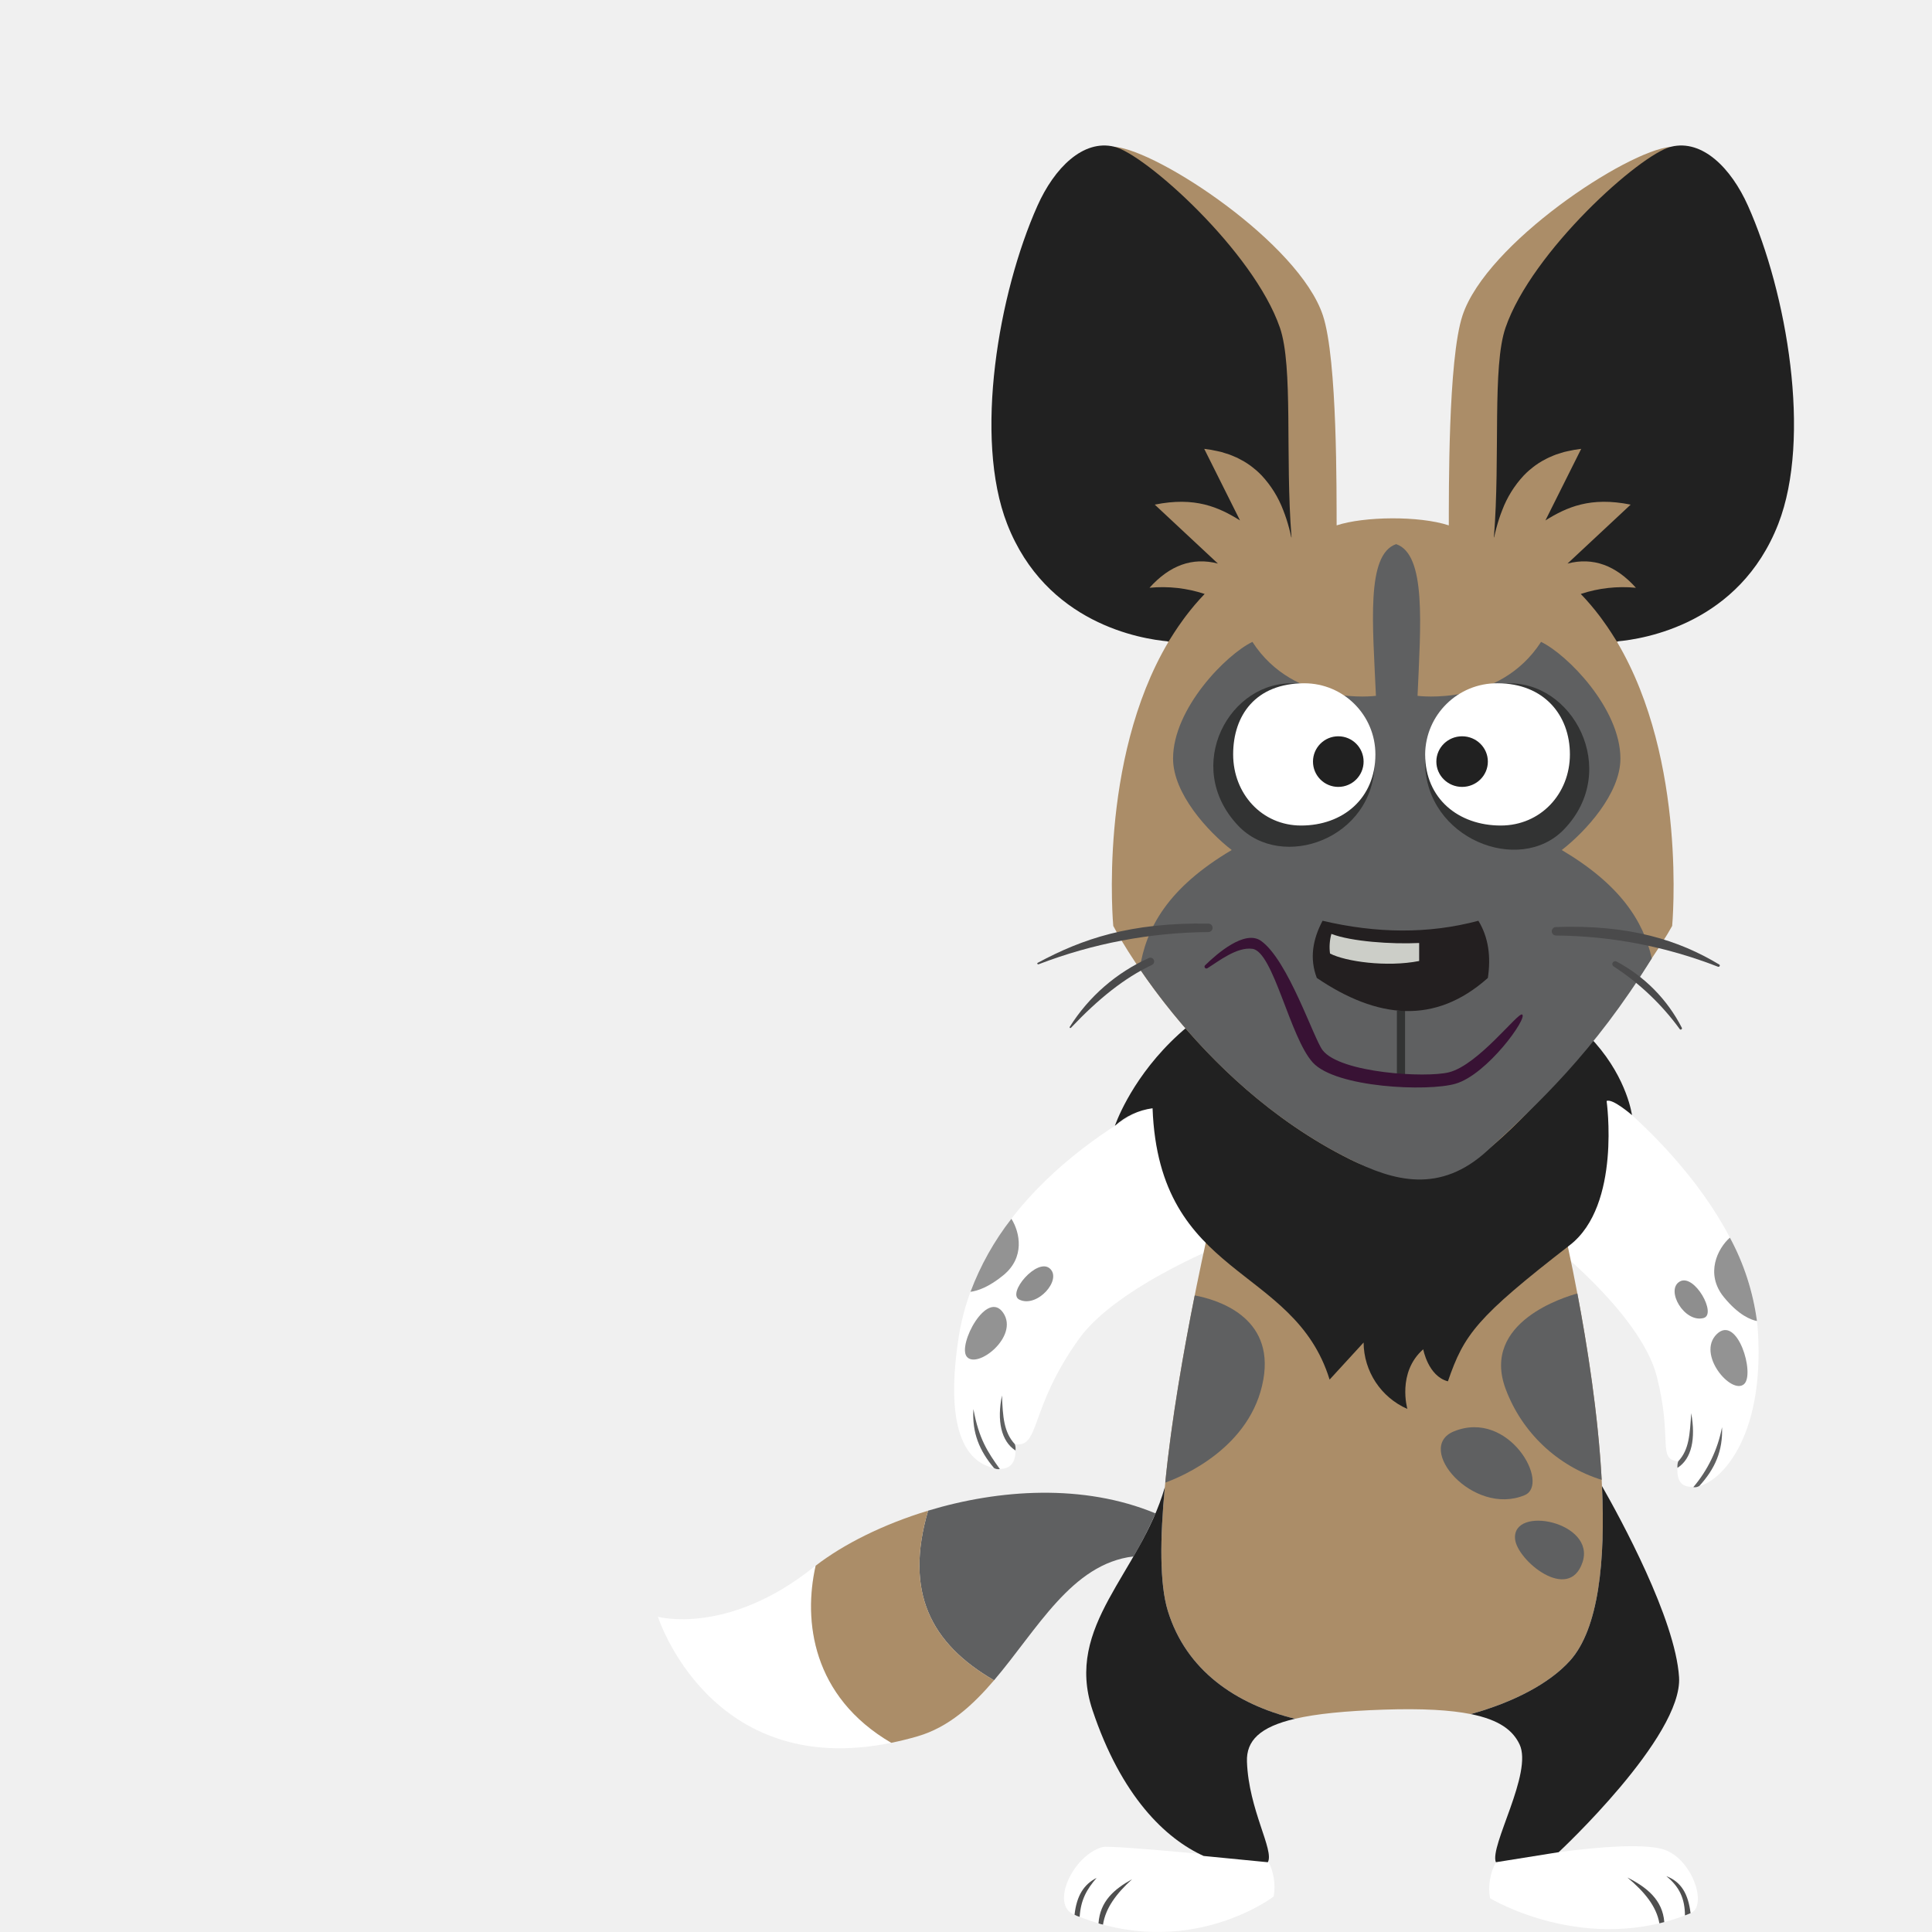
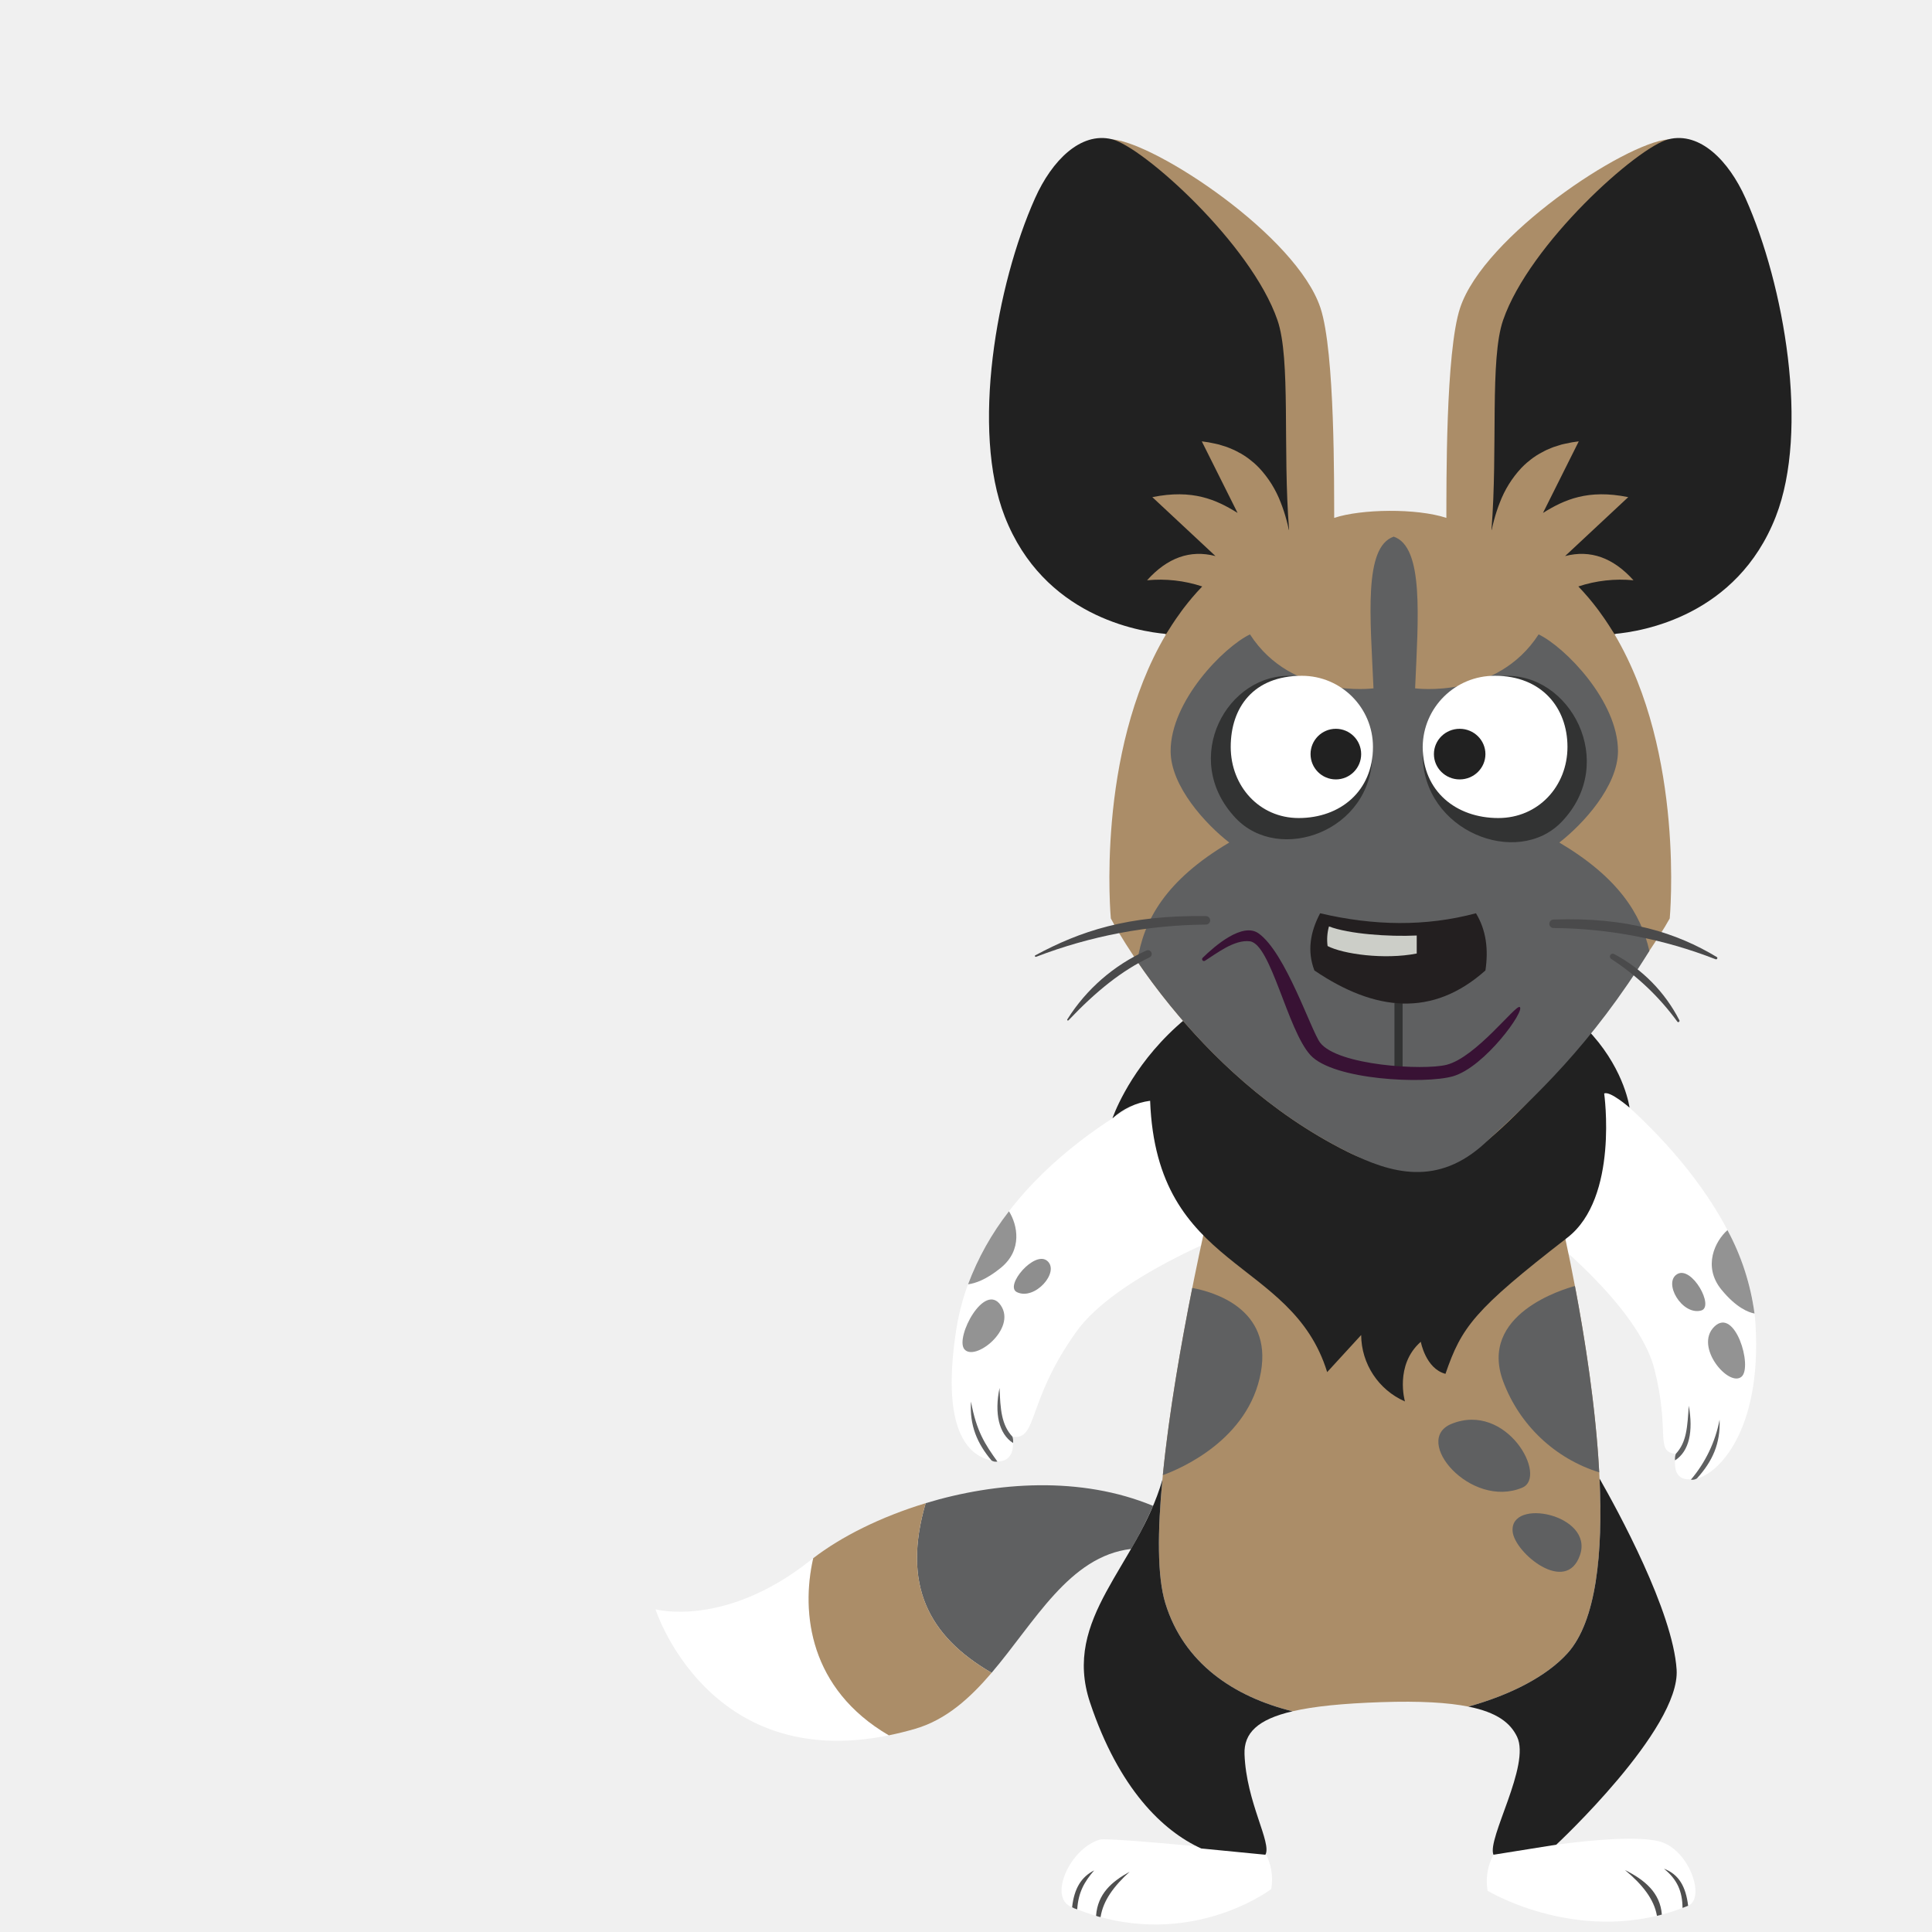
<svg xmlns="http://www.w3.org/2000/svg" xmlns:xlink="http://www.w3.org/1999/xlink" id="Background" width="560" height="560" viewBox="0 0 560 560">
  <defs>
    <symbol id="Picasso-2" data-name="Picasso" viewBox="0 0 329.294 517.829">
      <path d="M45.716,411.656c-.242.187-.502.371-.737.559C20.127,431.976,0,426.464,0,426.464s15.069,47.278,67.628,36.525C44.659,449.571,42.105,427.55,45.716,411.656Z" fill="#fff" />
      <path d="M144.216,396.485c-20.846-8.656-45.306-7.017-65.905-.783-6.889,23.523.673,38.49,19.115,49.163,12.589-14.751,22.472-33.773,40.413-35.897A113.654,113.654,0,0,0,144.216,396.485Z" fill="#5f6061" />
      <path d="M78.311,395.705c-13.054,3.954-24.557,9.75-32.595,15.951-3.611,15.895-1.058,37.916,21.913,51.334,2.489-.507,5.052-1.127,7.715-1.909,8.911-2.617,15.831-8.888,22.083-16.214C78.985,434.192,71.423,419.226,78.311,395.705Z" fill="#ab8d68" />
      <path d="M178.479,507.548a16.226,16.226,0,0,0-1.7-10.44s-45.36-4.645-47.967-3.893c-8.667,2.5-15,16.667-8.333,19.5C153.406,526.708,178.479,507.548,178.479,507.548Z" fill="#fff" />
      <path d="M241.187,508.048a16.226,16.226,0,0,1,1.7-10.44s35.759-6.893,47.967-3.893c8.759,2.153,13.641,16.537,8.461,18.671C268.979,524.881,241.187,508.048,241.187,508.048Z" fill="#fff" />
      <path d="M148.101,275.464l17.934,42.156s-32.76,12.649-43.963,28.255c-14.6,20.339-11.213,31.684-18.613,30.554.815,4.898-1.067,8.273-6.533,6.82-4.474-1.19-14.656-5.955-9.779-37.687C94.346,298.719,148.101,275.464,148.101,275.464Z" fill="#fff" />
      <path d="M272.778,273.043l-15.708,43.917s27.807,21.439,32.476,39.906-.005,23.899,6.186,24.545c-.84,5.152.349,8.315,6.069,7.151,5.769-1.173,18.935-13.28,17.045-44.645C316.505,305.073,272.778,273.043,272.778,273.043Z" fill="#fff" />
      <path d="M308.99,333.838c4.246,5.181,7.753,6.55,9.567,6.896a70.549,70.549,0,0,0-7.844-24.176C307.201,319.649,303.416,327.037,308.99,333.838Z" fill="#939393" />
      <path d="M303.062,339.871c3.995-1.042-2.646-13.019-6.88-10.584S297.498,341.323,303.062,339.871Z" fill="#8e8e8e" />
      <path d="M314.811,359.029c3.262-2.88-1.934-20.322-7.9-14.501S311.17,362.244,314.811,359.029Z" fill="#939393" />
      <path d="M100.129,327.456c6.286-5.157,4.823-12.366,2.323-16.364A80.178,80.178,0,0,0,90.592,332.266C92.646,332,95.895,330.93,100.129,327.456Z" fill="#939393" />
      <path d="M104.759,334.534c-3.713-1.805,5.146-12.248,8.821-9.031S109.931,337.048,104.759,334.534Z" fill="#8e8e8e" />
      <path d="M89.483,351.018c-2.634-3.463,5.88-19.549,10.589-12.671S92.424,354.884,89.483,351.018Z" fill="#939393" />
      <path d="M281,502.035c5.681,2.849,10.2,6.517,10.698,12.917-.374.116-.881.24-1.424.366C289.446,510.471,286.018,506.207,281,502.035Z" fill="#4f4f4f" />
      <path d="M292.294,501.649c4.354,1.644,6.351,5.199,7.02,10.736l-1.625.642C297.645,508.227,296.163,504.77,292.294,501.649Z" fill="#4f4f4f" />
      <path d="M137.434,502.535c-5.175,2.849-9.282,6.377-9.735,12.777a6.288,6.288,0,0,0,1.308.371C129.762,510.836,132.863,506.707,137.434,502.535Z" fill="#4f4f4f" />
      <path d="M127.145,502.149c-3.673,1.859-5.78,5.145-6.389,10.682a5.833,5.833,0,0,0,1.481.602C122.563,508.494,124.279,505.48,127.145,502.149Z" fill="#4f4f4f" />
      <path d="M261.479,309.214H160.773s-21.128,89-12.987,115.5c5.318,17.31,19.734,27.084,36.874,31.307,6.169-1.435,14.602-2.275,25.732-2.646,11.245-.375,19.339.116,25.205,1.29,12.293-3.397,22.746-8.814,28.741-15.451C287.371,413.714,261.479,309.214,261.479,309.214Z" fill="#ab8d68" />
      <path d="M132.454,284.151s16.403-49.342,80.525-46.807S282.331,281.052,282.331,281.052s-5.694-4.955-7.352-4.088c0,0,4.28,30.192-10.64,41.75-27.11,21-30.679,25.912-35.36,39.5-5.742-1.494-7.153-9.293-7.153-9.293-7.666,6.75-4.597,17.293-4.597,17.293a21.181,21.181,0,0,1-12.688-19.25l-9.854,10.75c-10.331-33.5-49.458-29-51.318-78.649A20.134,20.134,0,0,0,132.454,284.151Z" fill="#212121" />
-       <path d="M184.66,456.021c-17.14-4.223-31.556-13.997-36.874-31.307-2.397-7.802-2.255-21.023-.864-35.793l-0.0.001c-7.193,25.042-29.167,39.985-20.977,64.542,8.349,25.034,21.158,37.297,32.233,42.325l18.602,1.817c1.938-3.449-5.55-15.143-6.05-29.143C170.51,462.337,174.529,458.377,184.66,456.021Z" fill="#212121" />
-       <path d="M273.636,388.57c.998,21.46-.882,41.327-9.298,50.644-5.995,6.637-16.448,12.055-28.741,15.451h-0c8.394,1.681,12.218,4.766,14.131,8.74,3.982,8.27-8.78,29.552-6.843,34.202l18.204-2.914s35.987-33.483,34.888-50.729C294.901,427.047,278.882,397.758,273.636,388.57Z" fill="#212121" />
+       <g>
+         <path d="M184.66,456.021c-17.14-4.223-31.556-13.997-36.874-31.307-2.397-7.802-2.255-21.023-.864-35.793l-0.0.001c-7.193,25.042-29.167,39.985-20.977,64.542,8.349,25.034,21.158,37.297,32.233,42.325l18.602,1.817c1.938-3.449-5.55-15.143-6.05-29.143C170.51,462.337,174.529,458.377,184.66,456.021Z" fill="#212121" />
+         <path d="M273.636,388.57c.998,21.46-.882,41.327-9.298,50.644-5.995,6.637-16.448,12.055-28.741,15.451h-0c8.394,1.681,12.218,4.766,14.131,8.74,3.982,8.27-8.78,29.552-6.843,34.202l18.204-2.914s35.987-33.483,34.888-50.729C294.901,427.047,278.882,397.758,273.636,388.57Z" fill="#212121" />
+       </g>
      <path d="M155.589,333.314c-3.082,15.439-6.729,35.937-8.536,54.264,4.987-1.81,24.932-10.208,28.426-29.863C178.736,339.396,161.944,334.501,155.589,333.314Z" fill="#5f6061" />
      <path d="M266.502,332.757c-3.264.871-28.09,8.196-20.773,27.708a43.547,43.547,0,0,0,27.82,26.307C272.529,367.762,269.345,347.711,266.502,332.757Z" fill="#5f6061" />
      <path d="M248.449,403.964c.615,6.154,15.53,18.5,19.53,6.75S247.449,393.964,248.449,403.964Z" fill="#5f6061" />
      <path d="M251.214,391.214c7.55-3.149-4.485-25-20.485-18.5C219.153,377.417,236.229,397.464,251.214,391.214Z" fill="#5f6061" />
      <path id="Head" d="M293.521.395c-12.682,1.139-53.323,27.914-60.292,48.82-4.266,12.799-3.945,51.948-3.993,60.896-8.668-2.843-24.645-2.597-32.512,0-.049-8.948.273-48.096-3.993-60.896C185.762,28.308,145.121,1.533,132.439.395c-12.458,26.82-4.208,128.32-4.208,128.32l19.709,15.224c-20.446,34.489-15.959,82.276-15.959,82.276s23.202,45.007,68.554,67.622c12.719,6.342,26.77,6.422,36.291.119,21.491-15.632,51.225-56.787,57.154-67.741,0,0,4.487-47.787-15.959-82.276l19.709-15.224S305.979,27.214,293.521.395Z" fill="#ab8d68" />
      <g id="Facemassk">
        <path d="M278.979,177.714c0-14.509-15.377-30.164-23-33.833-12.167,18.833-35.802,15.638-35.802,15.638.897-20.592,2.585-40.965-6.202-43.972-8.787,3.007-6.758,23.38-5.861,43.972,0,0-23.635,3.195-35.802-15.638-7.623,3.669-23,19.325-23,33.833,0,10.167,10.158,21.207,17,26.5-18.525,10.965-24.849,22.59-26.667,34.46,10.223,15.005,30.621,40.069,60.889,55.162,12.719,6.342,26.2,10.199,40.024-2.627,14.504-13.457,30.556-28.163,47.516-55.58-2.42-10.811-9.157-21.389-26.095-31.414C268.821,198.922,278.979,187.881,278.979,177.714Z" fill="#5f6061" />
      </g>
      <g id="Ears">
        <path d="M315.956,17.473C311.053,6.496,302.712-1.836,293.697.35S253.321,30.662,245.682,52.794c-3.902,11.304-1.492,37.331-3.37,60.753l.063.057a52.551,52.551,0,0,1,1.44-5.399l.01-.029q.413-1.26.883-2.448l0-0a30.683,30.683,0,0,1,6.265-10.089l.025-.024q.769-.799,1.598-1.52c.12-.104.251-.193.372-.294.45-.375.903-.748,1.379-1.089l.009-.006q.903-.647,1.87-1.212c.207-.121.43-.22.641-.336.451-.246.898-.497,1.37-.717.157-.073.327-.13.486-.201.543-.24,1.087-.478,1.656-.684.386-.14.794-.25,1.192-.374.362-.113.712-.24,1.084-.34.342-.092.706-.157,1.057-.238a32.98,32.98,0,0,1,3.902-.673l-10.372,20.743c6.183-3.847,13.031-6.941,24.709-4.576L263.648,121.181c7.392-1.926,13.983.517,19.828,7.016a38.99,38.99,0,0,0-15.986,1.792q1.48,1.537,2.854,3.153c.054.063.107.126.16.189q1.224,1.446,2.364,2.95c.194.255.385.511.576.768q.864,1.165,1.68,2.36c.396.576.781,1.158,1.161,1.743q.442.682.87,1.371c.256.411.53.812.778,1.227,8.094-.7,35.547-5.193,46.796-34.036C334.479,84.714,327.229,42.714,315.956,17.473Z" fill="#212121" />
        <path d="M132.263.35c-9.015-2.186-17.357,6.146-22.259,17.123C98.73,42.714,91.48,84.714,101.23,109.714c11.248,28.842,38.702,33.336,46.796,34.036.249-.415.523-.816.779-1.227q.428-.69.87-1.371c.38-.585.765-1.167,1.161-1.743q.818-1.194,1.68-2.36c.191-.257.382-.514.576-.768q1.143-1.501,2.364-2.95c.053-.063.106-.126.16-.189q1.375-1.614,2.854-3.153a38.99,38.99,0,0,0-15.986-1.792c5.845-6.499,12.436-8.942,19.828-7.016l-18.303-17.083c11.677-2.365,18.526.729,24.709,4.576l-10.372-20.743a32.98,32.98,0,0,1,3.902.673c.351.081.715.146,1.057.238.372.1.722.227,1.084.34.398.124.806.235,1.192.374.569.206,1.113.444,1.656.684.159.07.329.127.486.201.471.22.919.471,1.37.717.211.115.434.215.641.336q.967.565,1.87,1.212l.009.006c.477.342.929.714,1.379,1.089.121.101.253.19.372.294q.83.72,1.598,1.52l.025.024a30.683,30.683,0,0,1,6.265,10.089l0.0 0q.47,1.187.883,2.448l.011.029a52.553,52.553,0,0,1,1.44,5.399l.063-.057c-1.878-23.422.532-49.449-3.37-60.753C172.639,30.662,141.278,2.536,132.263.35Z" fill="#212121" />
      </g>
      <g id="Nose">
        <rect x="214.186" y="250.761" width="2.367" height="19.536" fill="#323333" />
        <path d="M192.646,224.714c15.522,3.655,30.608,3.897,45.167,0,2.972,4.88,3.654,10.479,2.746,16.576-15.322,13.664-32.003,11.911-49.579,0C188.843,235.682,189.764,230.168,192.646,224.714Z" fill="#231f20" />
        <path d="M195.206,228.527c5.736,2.199,17.331,3.025,25.439,2.635v5.219c-9.412,1.852-21.369.155-25.837-2.167A14.297,14.297,0,0,1,195.206,228.527Z" fill="#cccec8" />
        <path d="M159.262,238.478a.543.543,0,0,1-.669-.847c3.494-3.427,11.55-10.409,16.219-7.083,7.846,5.589,15.245,28.272,17.833,31.667,5.083,6.667,30.015,8.112,36.667,6.417,8.5-2.167,19.917-17.363,21.167-16.75,1.774.87-10.083,17.417-19.333,20.083-8.06,2.324-34.676,1.167-41.338-6.167s-11.412-32.116-17.495-32.95C167.786,232.228,162.429,236.517,159.262,238.478Z" fill="#381234" />
        <g id="Layer_10" data-name="Layer 10">
          <path d="M160.758,226.962h0a1.23,1.23,0,0,0-1.176-1.426c-22.771-.344-36.619,4.442-49.479,11.36-.359.193-.029.531.243.431a140.147,140.147,0,0,1,49.217-9.334A1.23,1.23,0,0,0,160.758,226.962Z" fill="#4a4a4b" />
          <path d="M143.197,237.509c-7.978,3.79-15.457,9.756-23.49,18.238a.22.22,0,0,1-.344-.272,52.635,52.635,0,0,1,22.971-19.98A1.096,1.096,0,0,1,143.197,237.509Z" fill="#4a4a4b" />
          <path d="M259.093,227.957h0a1.237,1.237,0,0,1,1.176-1.422c21.48-.754,35.729,3.858,47.367,10.873.362.218.033.785-.364.636a132.126,132.126,0,0,0-46.985-9.051A1.231,1.231,0,0,1,259.093,227.957Z" fill="#4a4a4b" />
          <path d="M276.814,236.754h0a.818.818,0,0,0,.201,1.196,72.614,72.614,0,0,1,19.167,18.18c.245.351.798-.015.6-.394a44.911,44.911,0,0,0-18.928-19.207A.838.838,0,0,0,276.814,236.754Z" fill="#4a4a4b" />
        </g>
      </g>
      <g id="Eyes">
-         <path d="M168.146,197.112c12.698,13.457,39.589,3.769,39.589-18.367,0-12.593-10.269-21.988-22.878-22.802C165.812,154.714,151.881,179.876,168.146,197.112Z" fill="#323333" />
-         <path d="M166.73,176.497c0,11.386,8.31,20.616,19.695,20.616,12.051,0,21.536-7.799,21.536-20.616A20.616,20.616,0,0,0,187.346,155.881C173.299,155.881,166.73,165.111,166.73,176.497Z" fill="#fff" />
-         <circle cx="197.205" cy="178.581" r="7.335" fill="#212121" />
-         <path d="M262.646,198.214c-12.923,13.457-40.269,2.667-40.269-19.468,0-12.593,10.451-21.988,23.283-22.802C265.042,154.714,279.198,180.978,262.646,198.214Z" fill="#323333" />
-         <path d="M264.339,176.497c0,11.386-8.457,20.616-20.044,20.616-12.265,0-21.918-7.799-21.918-20.616a20.801,20.801,0,0,1,20.981-20.616C256.812,155.881,264.339,165.111,264.339,176.497Z" fill="#fff" />
-         <ellipse cx="233.093" cy="178.581" rx="7.465" ry="7.335" fill="#212121" />
+         <g>
+           <path d="M168.146,197.112c12.698,13.457,39.589,3.769,39.589-18.367,0-12.593-10.269-21.988-22.878-22.802C165.812,154.714,151.881,179.876,168.146,197.112Z" fill="#323333" />
+           <path d="M166.73,176.497c0,11.386,8.31,20.616,19.695,20.616,12.051,0,21.536-7.799,21.536-20.616A20.616,20.616,0,0,0,187.346,155.881C173.299,155.881,166.73,165.111,166.73,176.497Z" fill="#fff" />
+           <circle cx="197.205" cy="178.581" r="7.335" fill="#212121" />
+         </g>
+         <g>
+           <path d="M262.646,198.214c-12.923,13.457-40.269,2.667-40.269-19.468,0-12.593,10.451-21.988,23.283-22.802C265.042,154.714,279.198,180.978,262.646,198.214Z" fill="#323333" />
+           <path d="M264.339,176.497c0,11.386-8.457,20.616-20.044,20.616-12.265,0-21.918-7.799-21.918-20.616a20.801,20.801,0,0,1,20.981-20.616C256.812,155.881,264.339,165.111,264.339,176.497Z" fill="#fff" />
+           <ellipse cx="233.093" cy="178.581" rx="7.465" ry="7.335" fill="#212121" />
+         </g>
      </g>
      <path d="M299.506,367.449c-.428,6.113-.557,10.506-3.773,13.962a4.321,4.321,0,0,0-.213,1.888C299.682,380.618,300.817,374.825,299.506,367.449Z" fill="#5f6061" />
      <path d="M300.113,388.886a2.484,2.484,0,0,0,1.746-.349c4.536-4.965,6.846-10.177,6.573-17.023A37.839,37.839,0,0,1,300.113,388.886Z" fill="#5f6061" />
      <path d="M99.721,362.312c.243,6.124.522,10.661,3.738,14.118a4.076,4.076,0,0,1,.179,1.835C99.475,375.583,98.213,369.59,99.721,362.312Z" fill="#5f6061" />
      <path d="M99.108,383.64a2.351,2.351,0,0,1-1.711-.309c-4.178-4.965-6.394-10.182-5.95-17.064C93.023,374.88,95.567,378.71,99.108,383.64Z" fill="#5f6061" />
    </symbol>
  </defs>
-   <use width="329.294" height="517.829" transform="translate(190.7059 42.17129)" xlink:href="#Picasso-2" />
+   <use width="329.294" height="517.829" transform="translate(190 40)" xlink:href="#Picasso-2" />
</svg>
